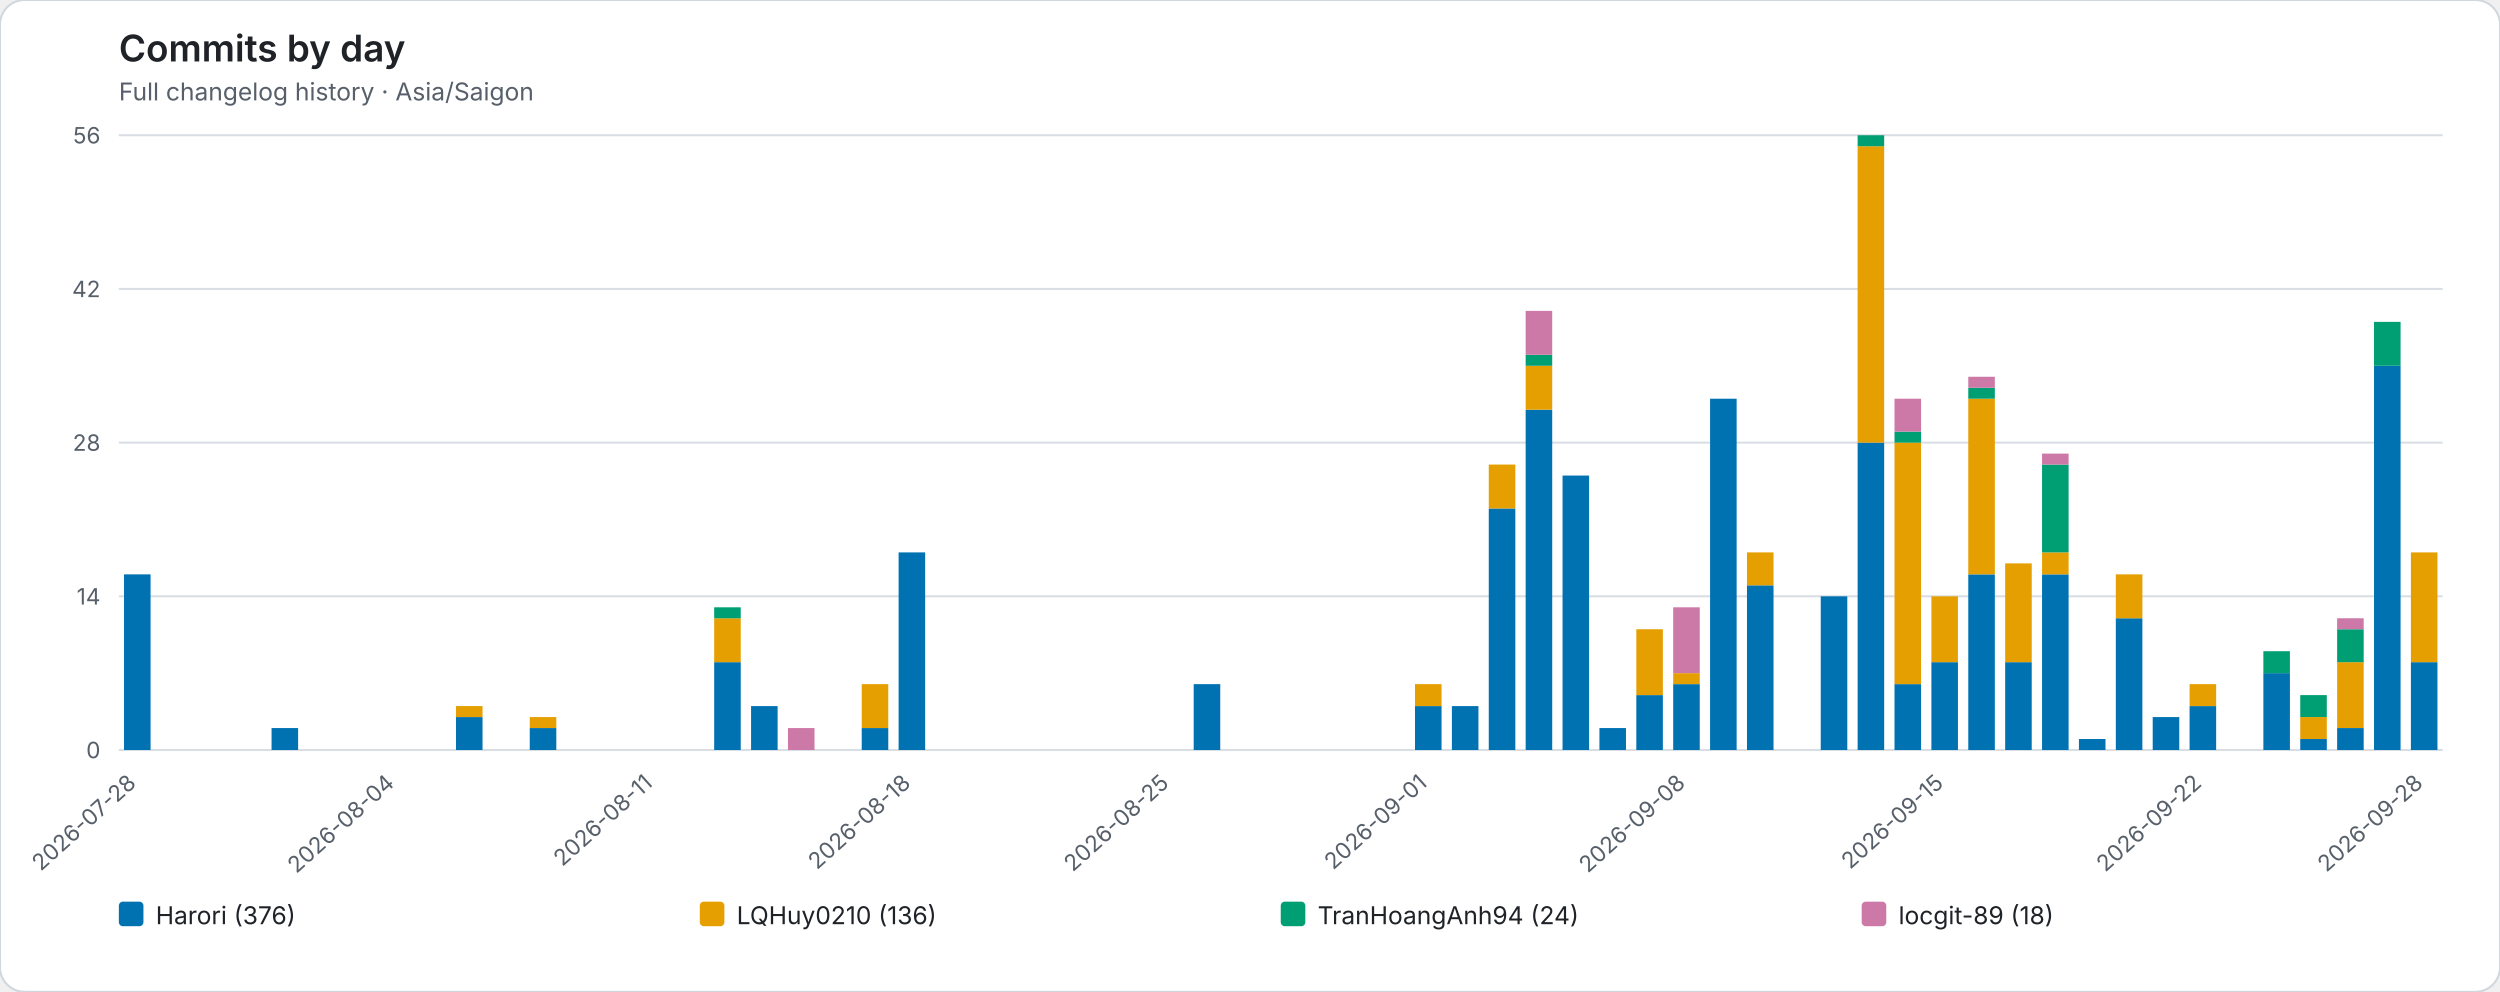
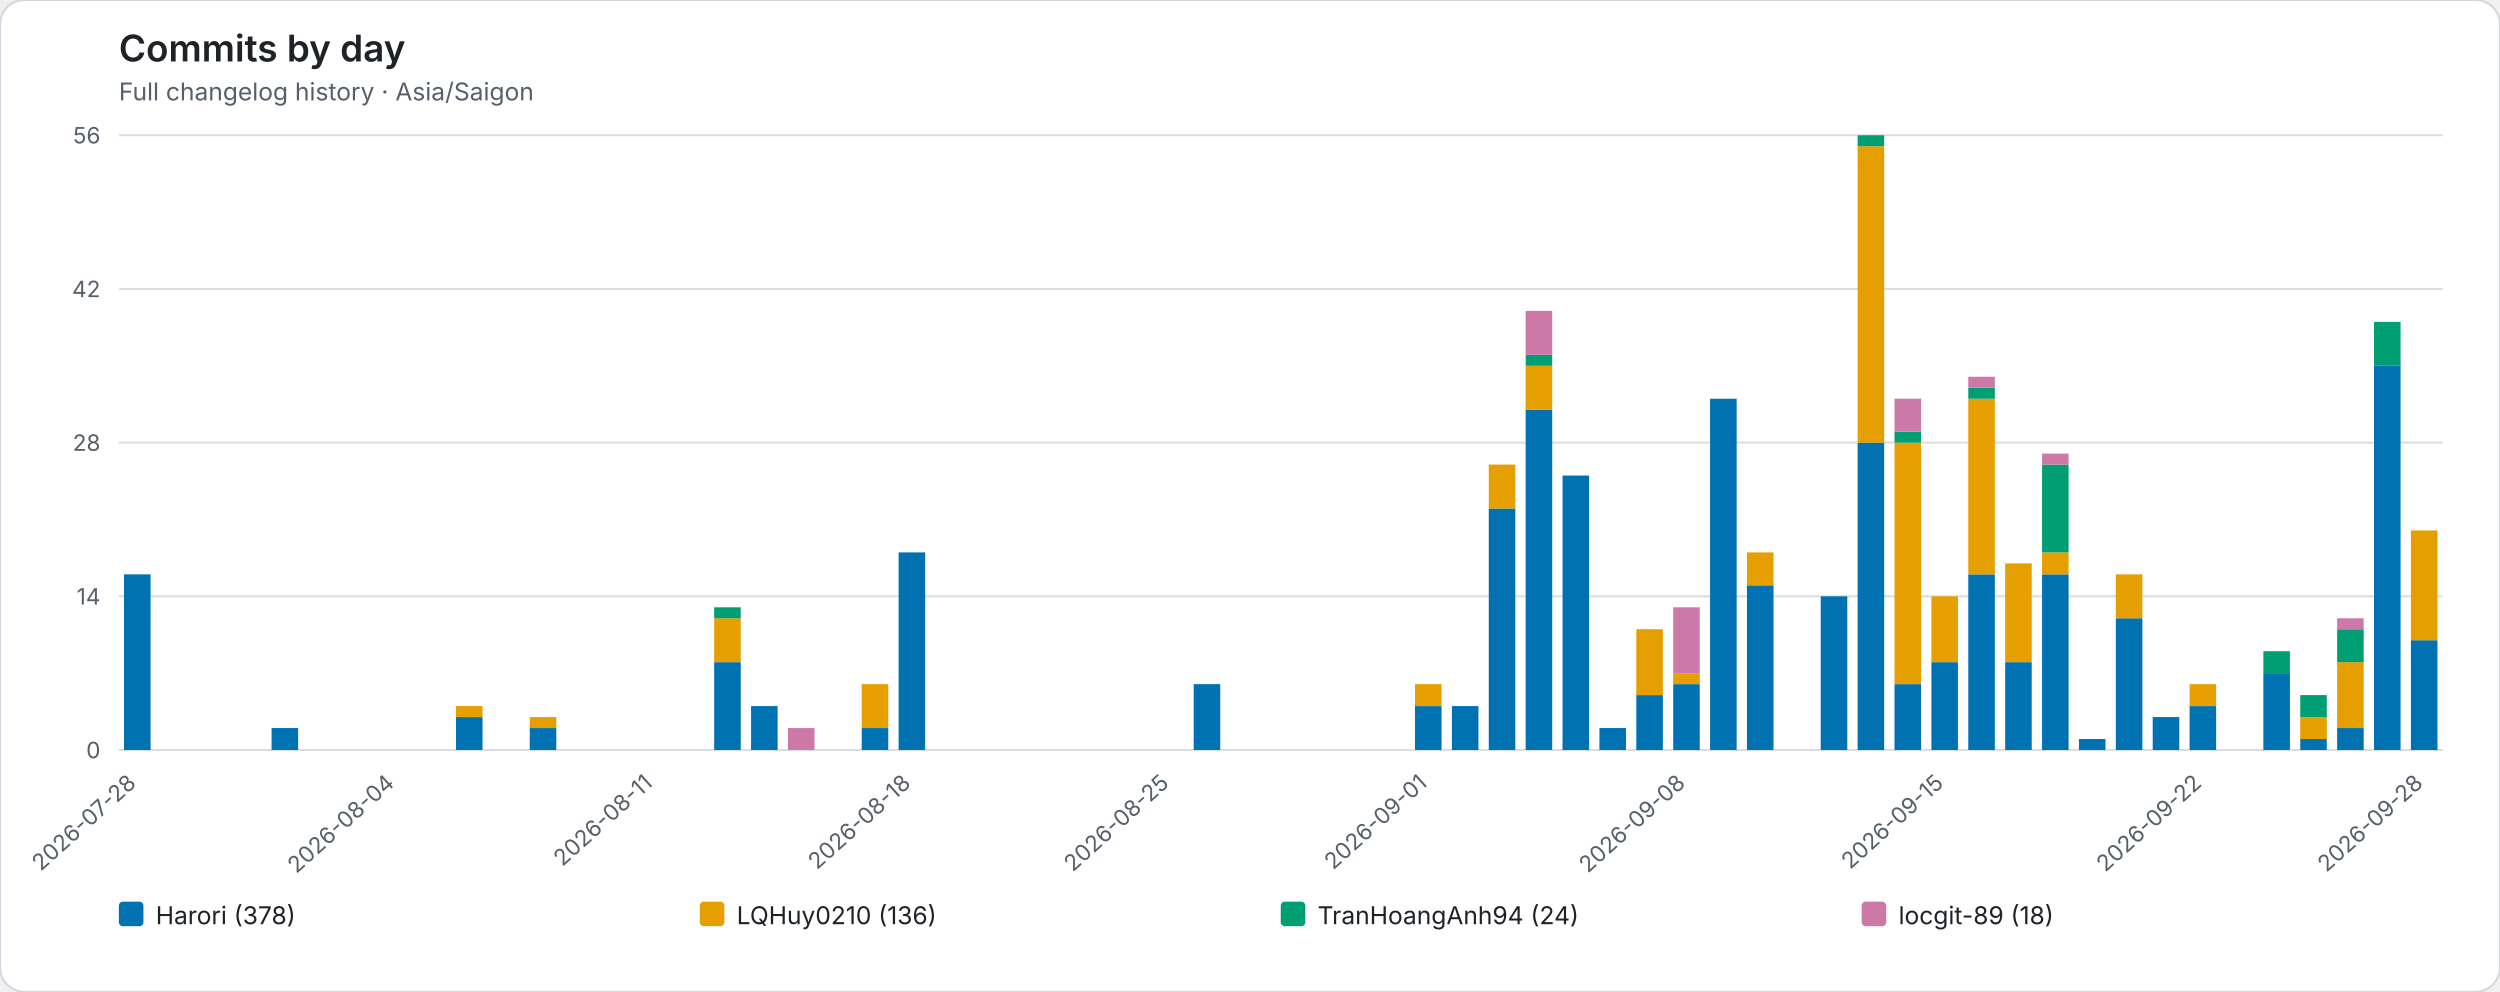
<svg xmlns="http://www.w3.org/2000/svg" role="img" viewBox="0 0 1220 484">
  <rect width="1220" height="484" rx="12" fill="#ffffff" stroke="#d0d7de" />
  <style>text{font-family:system-ui,-apple-system,BlinkMacSystemFont,"Segoe UI",sans-serif}.axis{fill:#57606a;font-size:11px}.heading{fill:#1f2328;font-size:18px;font-weight:600}.subheading{fill:#57606a;font-size:12px}.grid{stroke:#d8dee4;stroke-width:1}.legend{fill:#1f2328;font-size:12px}</style>
  <text class="heading" x="58" y="30">Commits by day</text>
  <text class="subheading" x="58" y="49">Full changelog history · Asia/Saigon</text>
  <line class="grid" x1="58" y1="366.00" x2="1192" y2="366.00" />
  <text class="axis" x="49" y="370.00" text-anchor="end">0</text>
  <line class="grid" x1="58" y1="291.00" x2="1192" y2="291.00" />
  <text class="axis" x="49" y="295.00" text-anchor="end">14</text>
  <line class="grid" x1="58" y1="216.00" x2="1192" y2="216.00" />
  <text class="axis" x="49" y="220.00" text-anchor="end">28</text>
  <line class="grid" x1="58" y1="141.00" x2="1192" y2="141.00" />
  <text class="axis" x="49" y="145.00" text-anchor="end">42</text>
  <line class="grid" x1="58" y1="66.00" x2="1192" y2="66.00" />
  <text class="axis" x="49" y="70.00" text-anchor="end">56</text>
  <g data-date="2026-07-28">
    <rect x="60.52" y="280.29" width="12.96" height="85.71" fill="#0072B2" />
  </g>
  <text class="axis" x="67.00" y="383" text-anchor="end" transform="rotate(-42 67.00 383)">2026-07-28</text>
  <g data-date="2026-07-29">
  </g>
  <g data-date="2026-07-30">
  </g>
  <g data-date="2026-07-31">
  </g>
  <g data-date="2026-08-01">
    <rect x="132.52" y="355.29" width="12.96" height="10.71" fill="#0072B2" />
  </g>
  <g data-date="2026-08-02">
  </g>
  <g data-date="2026-08-03">
  </g>
  <g data-date="2026-08-04">
  </g>
  <text class="axis" x="193.00" y="383" text-anchor="end" transform="rotate(-42 193.00 383)">2026-08-04</text>
  <g data-date="2026-08-05">
  </g>
  <g data-date="2026-08-06">
    <rect x="222.52" y="349.93" width="12.96" height="16.07" fill="#0072B2" />
    <rect x="222.52" y="344.57" width="12.96" height="5.36" fill="#E69F00" />
  </g>
  <g data-date="2026-08-07">
  </g>
  <g data-date="2026-08-08">
    <rect x="258.52" y="355.29" width="12.96" height="10.71" fill="#0072B2" />
    <rect x="258.52" y="349.93" width="12.96" height="5.36" fill="#E69F00" />
  </g>
  <g data-date="2026-08-09">
  </g>
  <g data-date="2026-08-10">
  </g>
  <g data-date="2026-08-11">
  </g>
  <text class="axis" x="319.00" y="383" text-anchor="end" transform="rotate(-42 319.00 383)">2026-08-11</text>
  <g data-date="2026-08-12">
  </g>
  <g data-date="2026-08-13">
    <rect x="348.52" y="323.14" width="12.96" height="42.86" fill="#0072B2" />
    <rect x="348.52" y="301.71" width="12.96" height="21.43" fill="#E69F00" />
    <rect x="348.52" y="296.36" width="12.96" height="5.36" fill="#009E73" />
  </g>
  <g data-date="2026-08-14">
    <rect x="366.52" y="344.57" width="12.96" height="21.43" fill="#0072B2" />
  </g>
  <g data-date="2026-08-15">
    <rect x="384.52" y="355.29" width="12.96" height="10.71" fill="#CC79A7" />
  </g>
  <g data-date="2026-08-16">
  </g>
  <g data-date="2026-08-17">
    <rect x="420.52" y="355.29" width="12.96" height="10.71" fill="#0072B2" />
    <rect x="420.52" y="333.86" width="12.96" height="21.43" fill="#E69F00" />
  </g>
  <g data-date="2026-08-18">
    <rect x="438.52" y="269.57" width="12.96" height="96.43" fill="#0072B2" />
  </g>
  <text class="axis" x="445.00" y="383" text-anchor="end" transform="rotate(-42 445.00 383)">2026-08-18</text>
  <g data-date="2026-08-19">
  </g>
  <g data-date="2026-08-20">
  </g>
  <g data-date="2026-08-21">
  </g>
  <g data-date="2026-08-22">
  </g>
  <g data-date="2026-08-23">
  </g>
  <g data-date="2026-08-24">
  </g>
  <g data-date="2026-08-25">
  </g>
  <text class="axis" x="571.00" y="383" text-anchor="end" transform="rotate(-42 571.00 383)">2026-08-25</text>
  <g data-date="2026-08-26">
    <rect x="582.52" y="333.86" width="12.96" height="32.14" fill="#0072B2" />
  </g>
  <g data-date="2026-08-27">
  </g>
  <g data-date="2026-08-28">
  </g>
  <g data-date="2026-08-29">
  </g>
  <g data-date="2026-08-30">
  </g>
  <g data-date="2026-08-31">
  </g>
  <g data-date="2026-09-01">
    <rect x="690.52" y="344.57" width="12.96" height="21.43" fill="#0072B2" />
    <rect x="690.52" y="333.86" width="12.96" height="10.71" fill="#E69F00" />
  </g>
  <text class="axis" x="697.00" y="383" text-anchor="end" transform="rotate(-42 697.00 383)">2026-09-01</text>
  <g data-date="2026-09-02">
    <rect x="708.52" y="344.57" width="12.96" height="21.43" fill="#0072B2" />
  </g>
  <g data-date="2026-09-03">
    <rect x="726.52" y="248.14" width="12.96" height="117.86" fill="#0072B2" />
    <rect x="726.52" y="226.71" width="12.96" height="21.43" fill="#E69F00" />
  </g>
  <g data-date="2026-09-04">
    <rect x="744.52" y="199.93" width="12.96" height="166.07" fill="#0072B2" />
    <rect x="744.52" y="178.50" width="12.96" height="21.43" fill="#E69F00" />
    <rect x="744.52" y="173.14" width="12.96" height="5.36" fill="#009E73" />
    <rect x="744.52" y="151.71" width="12.96" height="21.43" fill="#CC79A7" />
  </g>
  <g data-date="2026-09-05">
    <rect x="762.52" y="232.07" width="12.96" height="133.93" fill="#0072B2" />
  </g>
  <g data-date="2026-09-06">
    <rect x="780.52" y="355.29" width="12.96" height="10.71" fill="#0072B2" />
  </g>
  <g data-date="2026-09-07">
    <rect x="798.52" y="339.21" width="12.96" height="26.79" fill="#0072B2" />
    <rect x="798.52" y="307.07" width="12.96" height="32.14" fill="#E69F00" />
  </g>
  <g data-date="2026-09-08">
    <rect x="816.52" y="333.86" width="12.96" height="32.14" fill="#0072B2" />
    <rect x="816.52" y="328.50" width="12.96" height="5.36" fill="#E69F00" />
    <rect x="816.52" y="296.36" width="12.96" height="32.14" fill="#CC79A7" />
  </g>
  <text class="axis" x="823.00" y="383" text-anchor="end" transform="rotate(-42 823.00 383)">2026-09-08</text>
  <g data-date="2026-09-09">
    <rect x="834.52" y="194.57" width="12.96" height="171.43" fill="#0072B2" />
  </g>
  <g data-date="2026-09-10">
    <rect x="852.52" y="285.64" width="12.96" height="80.36" fill="#0072B2" />
    <rect x="852.52" y="269.57" width="12.96" height="16.07" fill="#E69F00" />
  </g>
  <g data-date="2026-09-11">
  </g>
  <g data-date="2026-09-12">
    <rect x="888.52" y="291.00" width="12.96" height="75.00" fill="#0072B2" />
  </g>
  <g data-date="2026-09-13">
    <rect x="906.52" y="216.00" width="12.96" height="150.00" fill="#0072B2" />
    <rect x="906.52" y="71.36" width="12.96" height="144.64" fill="#E69F00" />
    <rect x="906.52" y="66.00" width="12.96" height="5.36" fill="#009E73" />
  </g>
  <g data-date="2026-09-14">
    <rect x="924.52" y="333.86" width="12.96" height="32.14" fill="#0072B2" />
    <rect x="924.52" y="216.00" width="12.96" height="117.86" fill="#E69F00" />
    <rect x="924.52" y="210.64" width="12.96" height="5.36" fill="#009E73" />
    <rect x="924.52" y="194.57" width="12.96" height="16.07" fill="#CC79A7" />
  </g>
  <g data-date="2026-09-15">
    <rect x="942.52" y="323.14" width="12.96" height="42.86" fill="#0072B2" />
    <rect x="942.52" y="291.00" width="12.96" height="32.14" fill="#E69F00" />
  </g>
  <text class="axis" x="949.00" y="383" text-anchor="end" transform="rotate(-42 949.00 383)">2026-09-15</text>
  <g data-date="2026-09-16">
    <rect x="960.52" y="280.29" width="12.96" height="85.71" fill="#0072B2" />
    <rect x="960.52" y="194.57" width="12.96" height="85.71" fill="#E69F00" />
    <rect x="960.52" y="189.21" width="12.96" height="5.36" fill="#009E73" />
    <rect x="960.52" y="183.86" width="12.96" height="5.36" fill="#CC79A7" />
  </g>
  <g data-date="2026-09-17">
    <rect x="978.52" y="323.14" width="12.96" height="42.86" fill="#0072B2" />
    <rect x="978.52" y="274.93" width="12.96" height="48.21" fill="#E69F00" />
  </g>
  <g data-date="2026-09-18">
    <rect x="996.52" y="280.29" width="12.96" height="85.71" fill="#0072B2" />
    <rect x="996.52" y="269.57" width="12.96" height="10.71" fill="#E69F00" />
    <rect x="996.52" y="226.71" width="12.96" height="42.86" fill="#009E73" />
    <rect x="996.52" y="221.36" width="12.96" height="5.36" fill="#CC79A7" />
  </g>
  <g data-date="2026-09-19">
    <rect x="1014.52" y="360.64" width="12.96" height="5.36" fill="#0072B2" />
  </g>
  <g data-date="2026-09-20">
    <rect x="1032.52" y="301.71" width="12.96" height="64.29" fill="#0072B2" />
    <rect x="1032.52" y="280.29" width="12.96" height="21.43" fill="#E69F00" />
  </g>
  <g data-date="2026-09-21">
    <rect x="1050.52" y="349.93" width="12.96" height="16.07" fill="#0072B2" />
  </g>
  <g data-date="2026-09-22">
    <rect x="1068.52" y="344.57" width="12.96" height="21.43" fill="#0072B2" />
    <rect x="1068.52" y="333.86" width="12.96" height="10.71" fill="#E69F00" />
  </g>
  <text class="axis" x="1075.00" y="383" text-anchor="end" transform="rotate(-42 1075.00 383)">2026-09-22</text>
  <g data-date="2026-09-23">
  </g>
  <g data-date="2026-09-24">
    <rect x="1104.52" y="328.50" width="12.96" height="37.50" fill="#0072B2" />
    <rect x="1104.52" y="317.79" width="12.96" height="10.71" fill="#009E73" />
  </g>
  <g data-date="2026-09-25">
    <rect x="1122.52" y="360.64" width="12.96" height="5.36" fill="#0072B2" />
    <rect x="1122.52" y="349.93" width="12.96" height="10.71" fill="#E69F00" />
    <rect x="1122.52" y="339.21" width="12.96" height="10.71" fill="#009E73" />
  </g>
  <g data-date="2026-09-26">
    <rect x="1140.52" y="355.29" width="12.96" height="10.71" fill="#0072B2" />
    <rect x="1140.52" y="323.14" width="12.96" height="32.14" fill="#E69F00" />
    <rect x="1140.52" y="307.07" width="12.96" height="16.07" fill="#009E73" />
    <rect x="1140.52" y="301.71" width="12.96" height="5.36" fill="#CC79A7" />
  </g>
  <g data-date="2026-09-27">
    <rect x="1158.52" y="178.50" width="12.96" height="187.50" fill="#0072B2" />
    <rect x="1158.52" y="157.07" width="12.96" height="21.43" fill="#009E73" />
  </g>
  <g data-date="2026-09-28">
-     <rect x="1176.52" y="323.14" width="12.96" height="42.86" fill="#0072B2" />
-     <rect x="1176.52" y="269.57" width="12.96" height="53.57" fill="#E69F00" />
+     <rect x="1176.52" y="312.43" width="12.96" height="53.57" fill="#0072B2" />
+     <rect x="1176.52" y="258.86" width="12.96" height="53.57" fill="#E69F00" />
  </g>
  <text class="axis" x="1183.00" y="383" text-anchor="end" transform="rotate(-42 1183.00 383)">2026-09-28</text>
  <rect x="58.00" y="440" width="12" height="12" rx="2" fill="#0072B2" />
-   <text class="legend" x="76.00" y="451">Harori (376)</text>
+   <text class="legend" x="76.00" y="451">Harori (378)</text>
  <rect x="341.50" y="440" width="12" height="12" rx="2" fill="#E69F00" />
  <text class="legend" x="359.50" y="451">LQHuy0210 (136)</text>
  <rect x="625.00" y="440" width="12" height="12" rx="2" fill="#009E73" />
  <text class="legend" x="643.00" y="451">TranHoangAnh94 (24)</text>
  <rect x="908.50" y="440" width="12" height="12" rx="2" fill="#CC79A7" />
  <text class="legend" x="926.50" y="451">locgit-89 (18)</text>
</svg>
